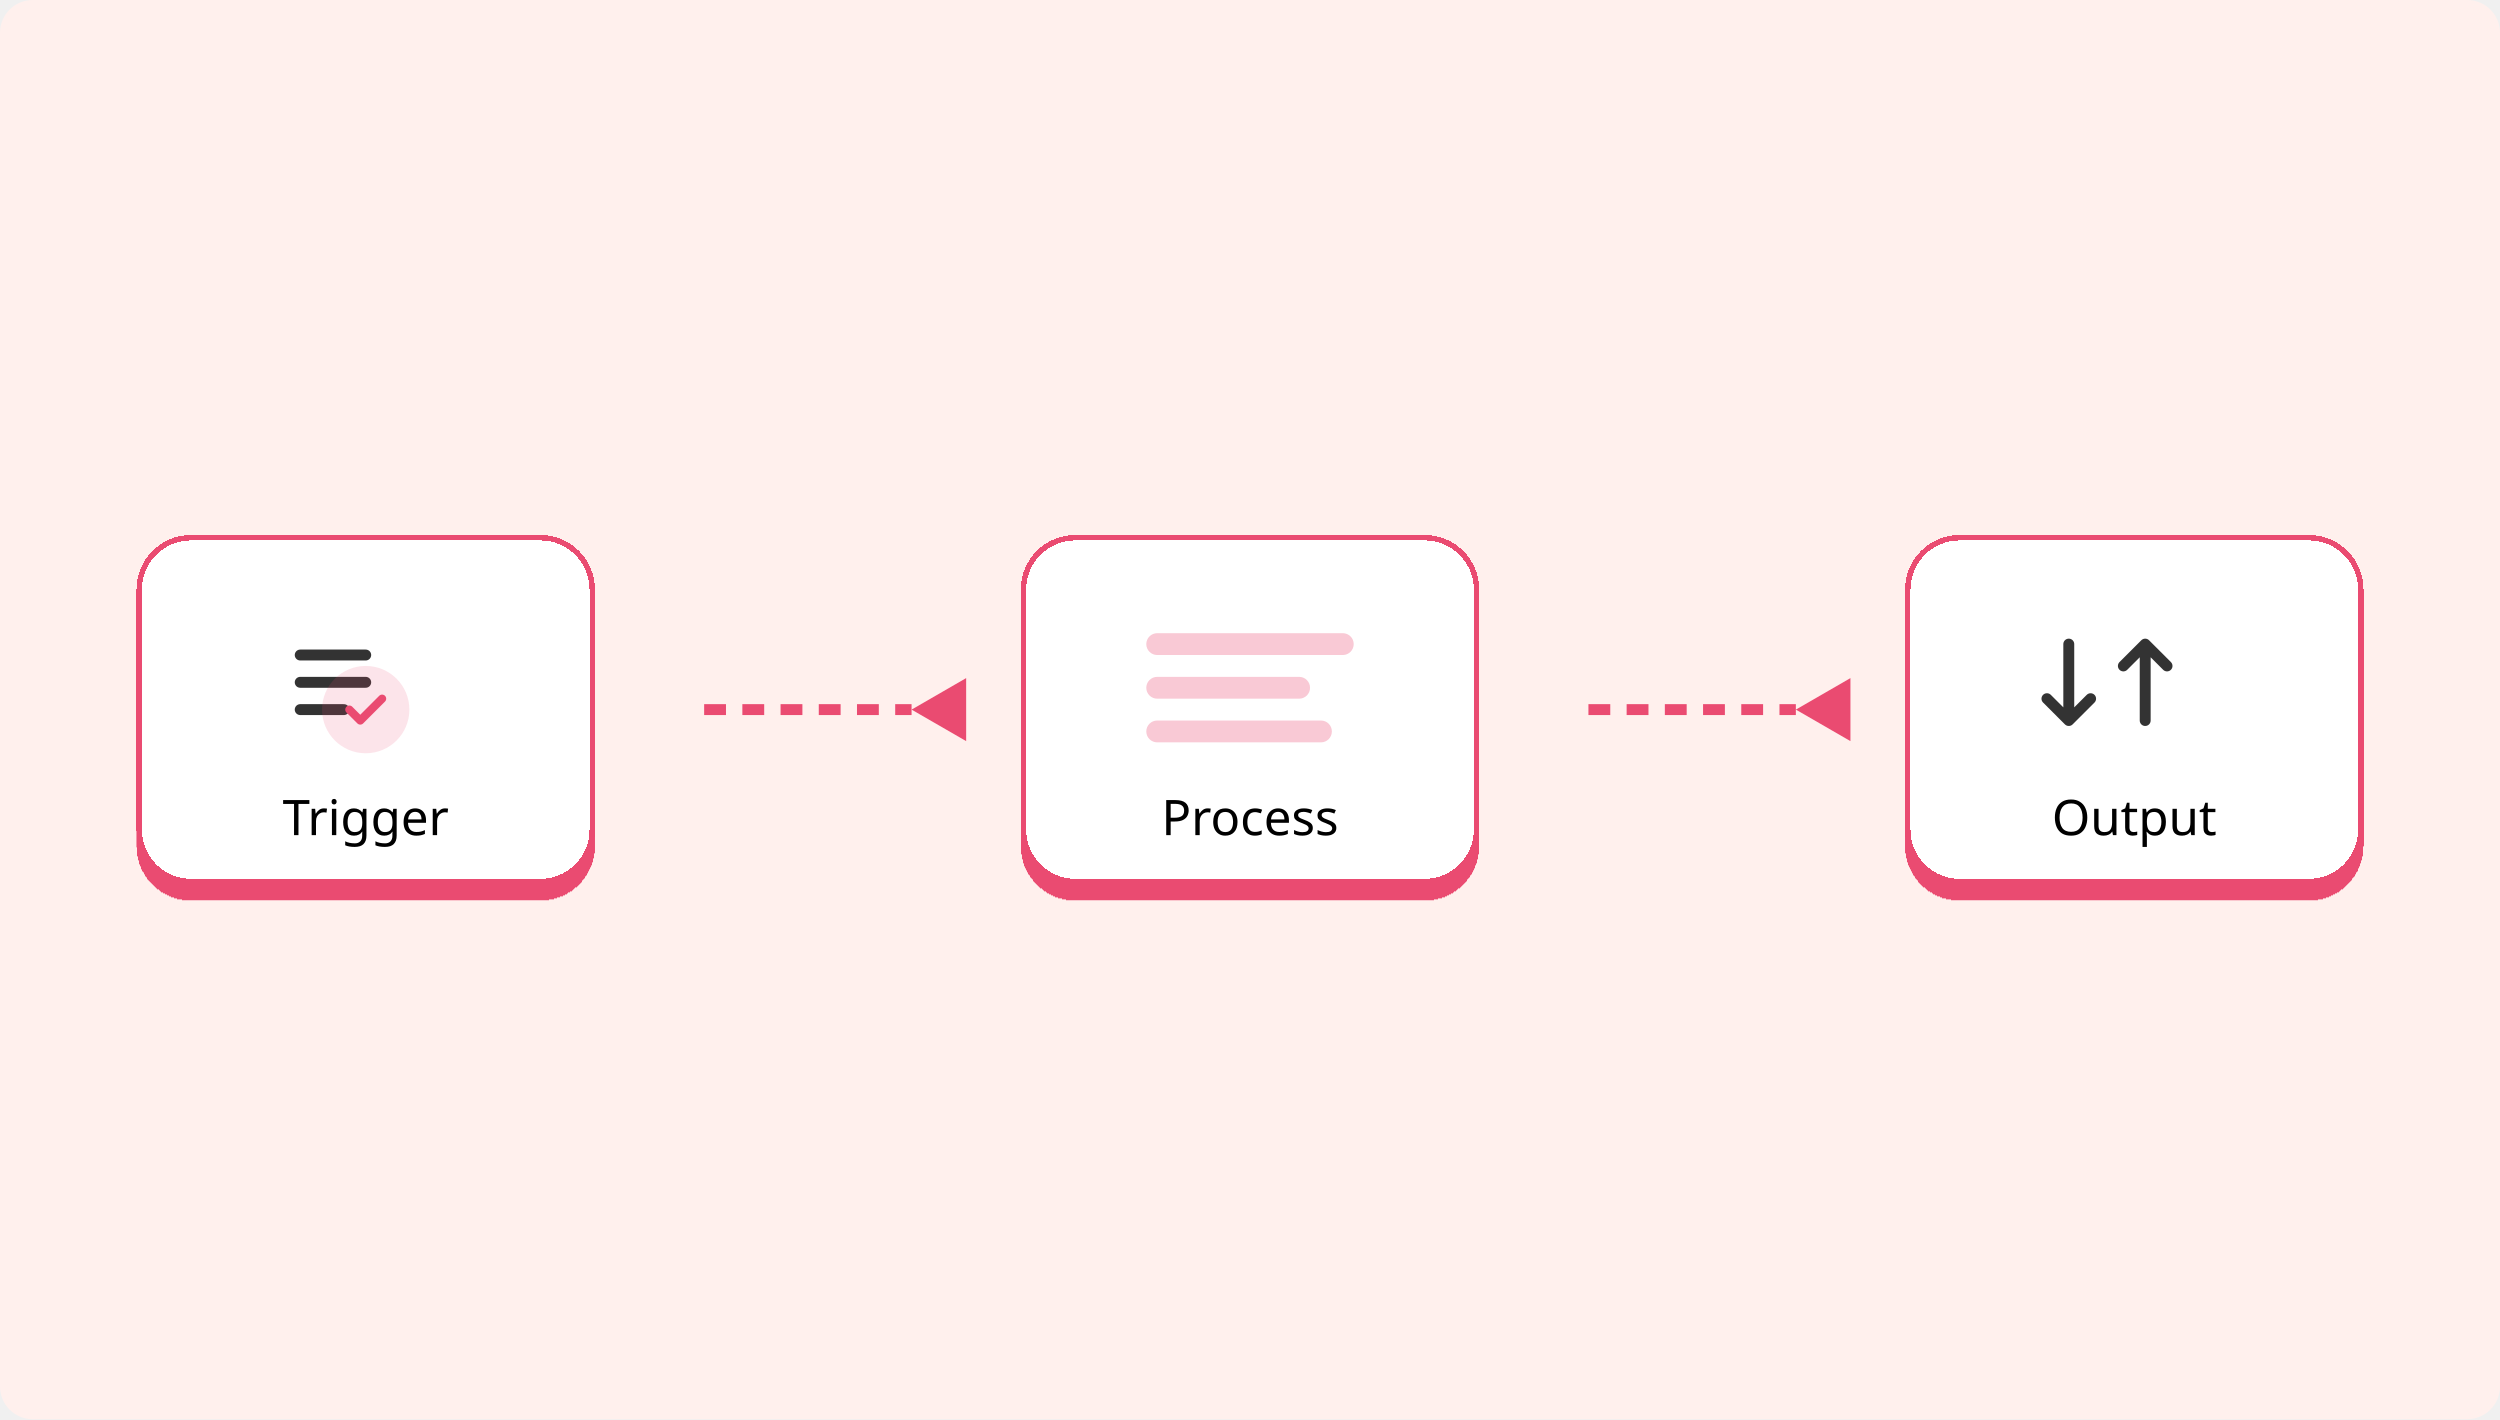
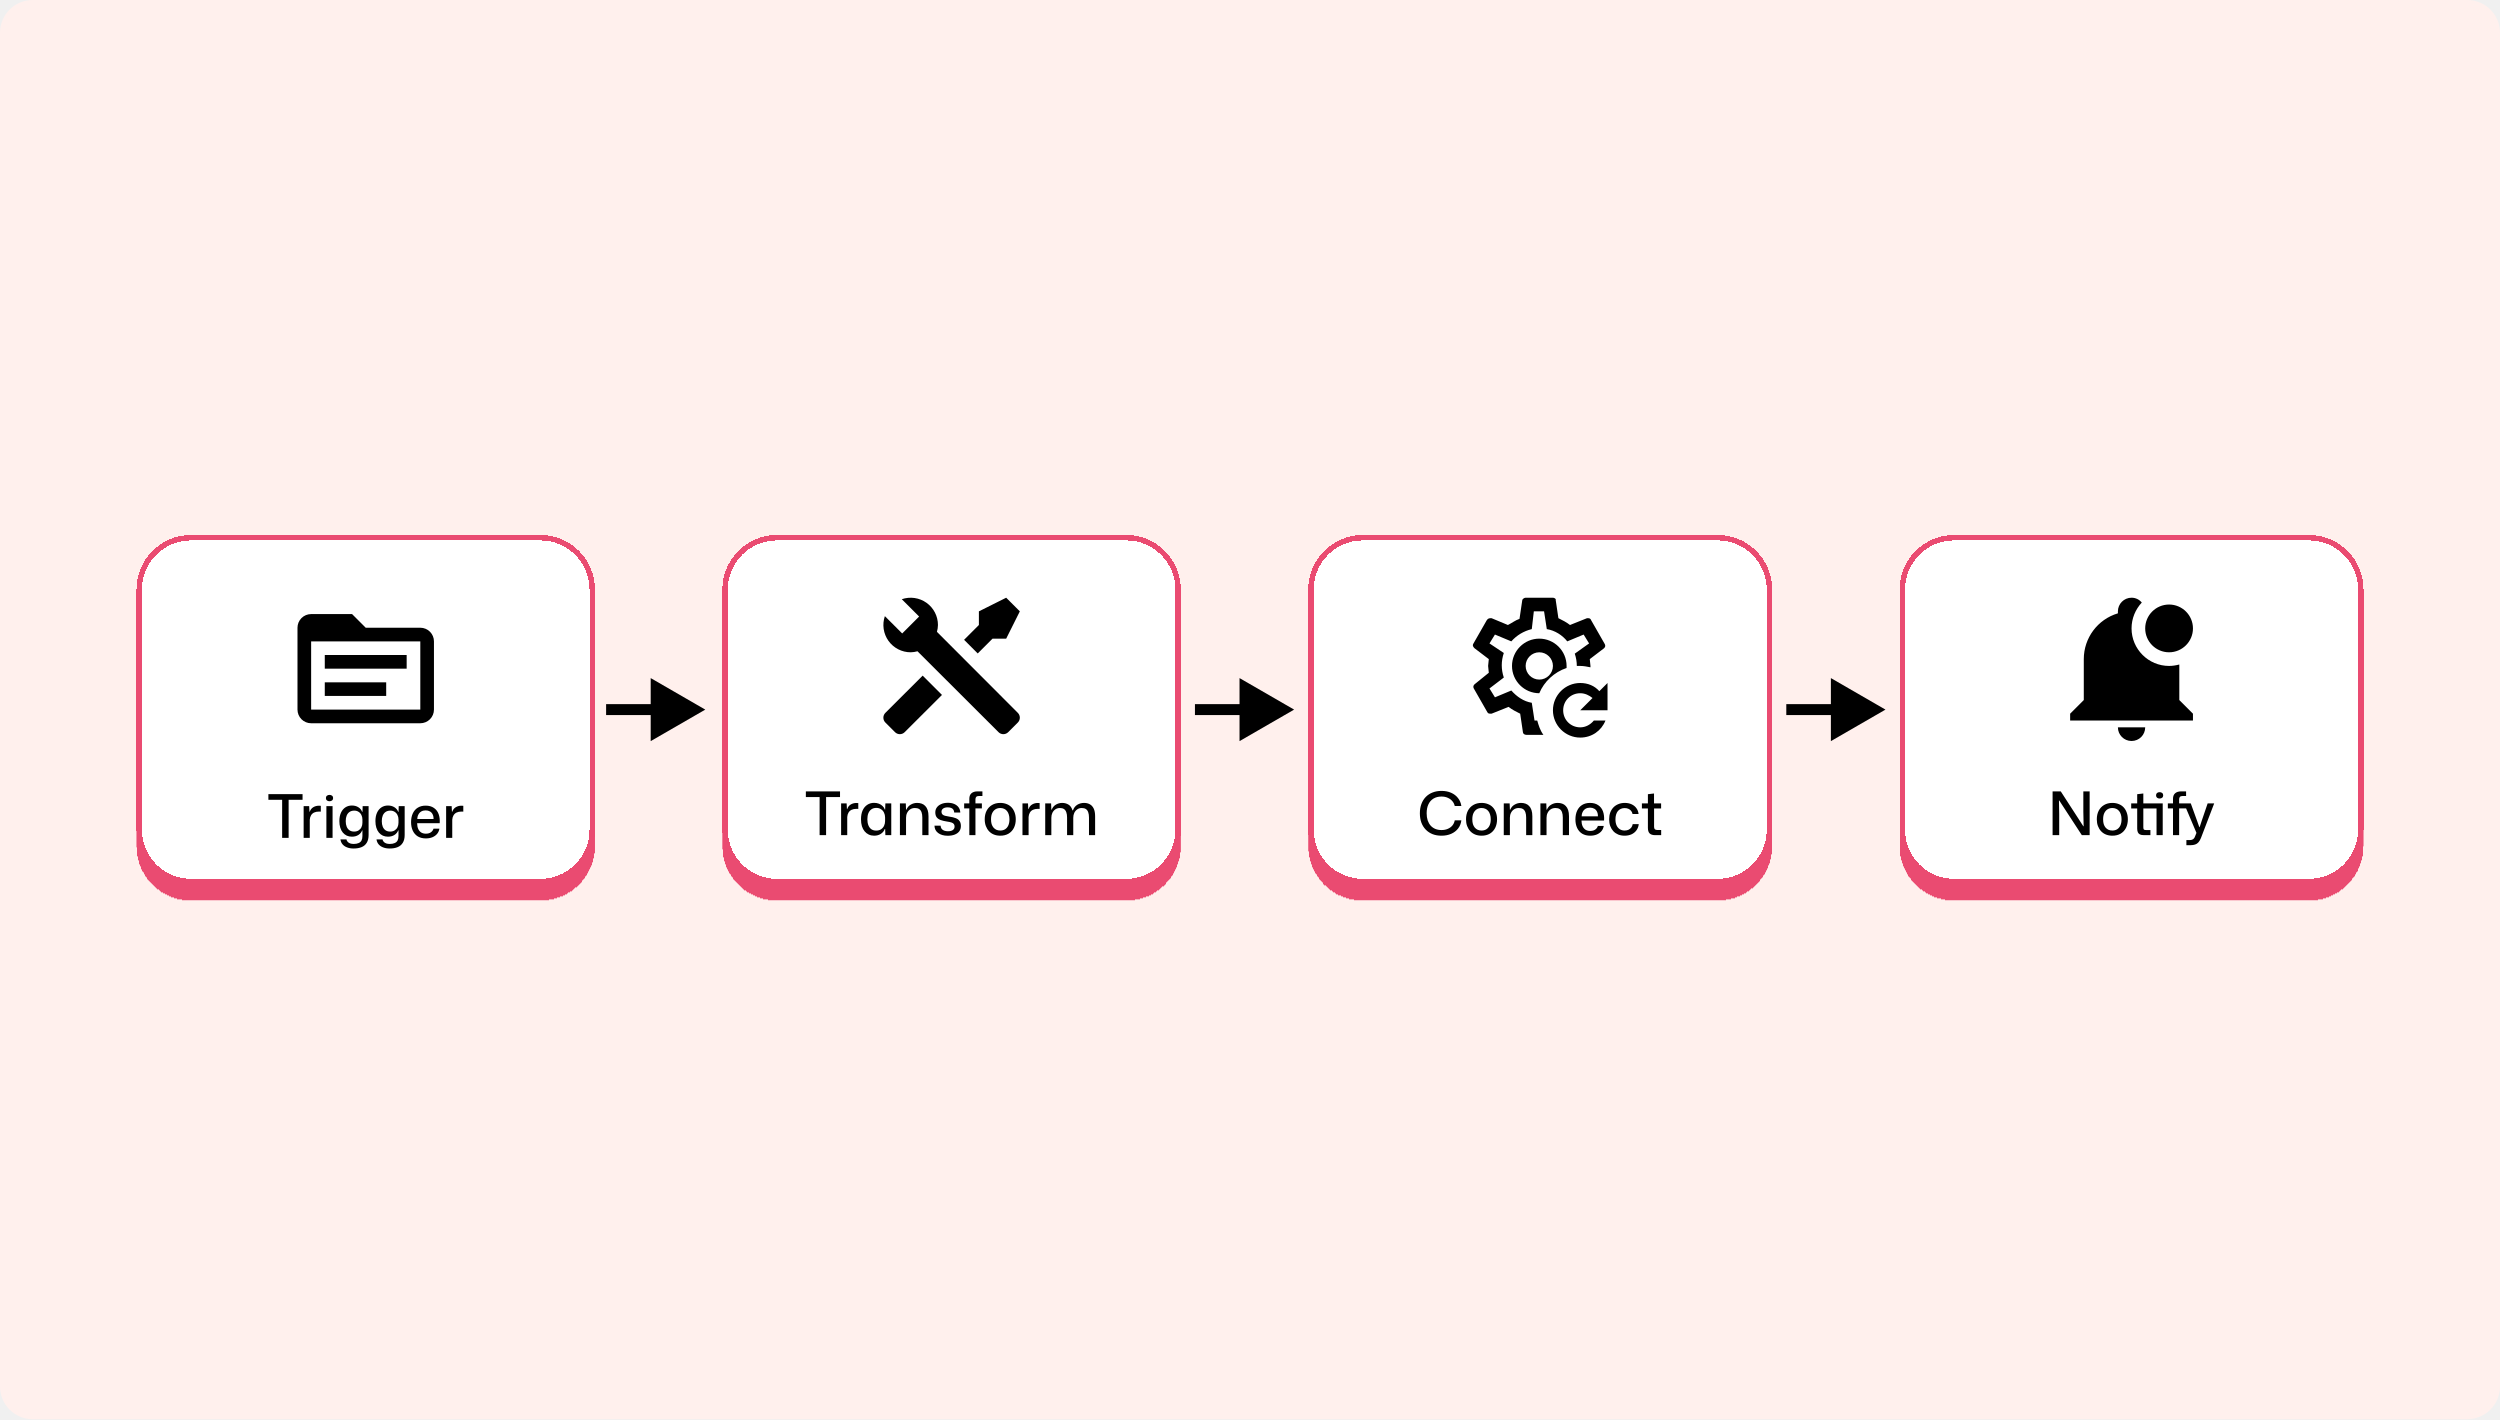
<svg xmlns="http://www.w3.org/2000/svg" width="458" height="260" viewBox="0 0 458 260" fill="none">
  <rect width="458" height="260" rx="6" fill="#FFF0ED" />
-   <g filter="url(#filter0_d_n8n)">
+   <g filter="url(#filter0_d_50_44)">
    <rect x="25" y="98" width="84" height="64" rx="10" fill="white" shape-rendering="crispEdges" />
    <rect x="25.5" y="98.5" width="83" height="63" rx="9.5" stroke="#EA4B71" shape-rendering="crispEdges" />
-     <path d="M55 120L67 120M55 125L67 125M55 130L63 130" stroke="#333" stroke-width="2" stroke-linecap="round" />
-     <circle cx="67" cy="130" r="8" fill="#EA4B71" fill-opacity="0.15" />
-     <path d="M64 130L66 132L70 128" stroke="#EA4B71" stroke-width="1.5" stroke-linecap="round" stroke-linejoin="round" />
-     <text x="67" y="153" font-family="sans-serif" font-size="9" fill="black" text-anchor="middle">Trigger</text>
+     <path d="M77 130H57V117.5H77M77 115H67L64.5 112.5H57C56.337 112.5 55.701 112.763 55.232 113.232C54.763 113.701 54.5 114.337 54.5 115V130C54.5 130.663 54.763 131.299 55.232 131.768C55.701 132.237 56.337 132.5 57 132.5H77C77.663 132.5 78.299 132.237 78.768 131.768C79.237 131.299 79.5 130.663 79.5 130V117.5C79.5 116.837 79.237 116.201 78.768 115.732C78.299 115.263 77.663 115 77 115ZM70.75 127.5H59.5V125H70.75V127.5ZM74.5 122.5H59.5V120H74.5V122.5Z" fill="black" />
+     <path d="M51.688 153.5L51.688 146.394L52.876 146.394L52.876 153.5L51.688 153.5ZM49.169 146.526L49.169 145.481L55.428 145.481L55.428 146.526L49.169 146.526ZM55.627 153.5L55.627 147.681L56.639 147.681L56.694 148.715L56.748 148.715C56.873 148.341 57.09 148.062 57.398 147.879C57.706 147.696 58.05 147.604 58.431 147.604C58.498 147.604 58.556 147.608 58.608 147.615C58.666 147.615 58.721 147.619 58.773 147.626L58.773 148.693C58.728 148.686 58.673 148.682 58.608 148.682C58.549 148.682 58.486 148.682 58.42 148.682C58.076 148.682 57.782 148.741 57.541 148.858C57.298 148.975 57.111 149.148 56.98 149.375C56.847 149.595 56.77 149.863 56.748 150.178L56.748 153.5L55.627 153.5ZM59.794 153.5L59.794 147.681L60.927 147.681L60.927 153.5L59.794 153.5ZM60.366 146.79C60.176 146.79 60.018 146.739 59.893 146.636C59.769 146.533 59.706 146.39 59.706 146.207C59.706 146.024 59.769 145.881 59.893 145.778C60.018 145.675 60.176 145.624 60.366 145.624C60.557 145.624 60.715 145.675 60.839 145.778C60.964 145.881 61.026 146.024 61.026 146.207C61.026 146.39 60.964 146.533 60.839 146.636C60.715 146.739 60.557 146.79 60.366 146.79ZM64.778 155.447C64.317 155.447 63.913 155.377 63.569 155.238C63.224 155.106 62.949 154.915 62.743 154.666C62.538 154.417 62.413 154.12 62.37 153.775L63.469 153.775C63.499 153.944 63.572 154.09 63.69 154.215C63.807 154.347 63.957 154.446 64.141 154.512C64.331 154.578 64.551 154.611 64.8 154.611C65.167 154.611 65.468 154.556 65.703 154.446C65.945 154.343 66.121 154.186 66.231 153.973C66.341 153.76 66.395 153.489 66.395 153.159L66.395 152.125L66.341 152.125C66.216 152.47 65.989 152.748 65.659 152.961C65.329 153.174 64.933 153.28 64.471 153.28C64.133 153.28 63.822 153.218 63.535 153.093C63.257 152.961 63.015 152.774 62.809 152.532C62.604 152.283 62.447 151.982 62.337 151.63C62.227 151.278 62.172 150.878 62.172 150.431C62.172 149.837 62.267 149.327 62.458 148.902C62.656 148.469 62.927 148.139 63.272 147.912C63.616 147.685 64.016 147.571 64.471 147.571C64.918 147.571 65.306 147.674 65.636 147.879C65.974 148.084 66.209 148.367 66.341 148.726L66.406 148.726L66.439 147.681L67.528 147.681L67.528 152.961C67.528 153.548 67.415 154.024 67.188 154.391C66.968 154.758 66.652 155.025 66.242 155.194C65.831 155.363 65.343 155.447 64.778 155.447ZM64.867 152.345C65.197 152.345 65.475 152.272 65.703 152.125C65.93 151.978 66.102 151.784 66.219 151.542C66.337 151.293 66.395 151.021 66.395 150.728L66.395 150.112C66.395 149.819 66.333 149.551 66.209 149.309C66.091 149.06 65.919 148.865 65.692 148.726C65.472 148.579 65.207 148.506 64.9 148.506C64.57 148.506 64.287 148.583 64.052 148.737C63.818 148.891 63.638 149.115 63.514 149.408C63.396 149.694 63.337 150.035 63.337 150.431C63.337 150.827 63.396 151.168 63.514 151.454C63.631 151.74 63.803 151.96 64.031 152.114C64.265 152.268 64.544 152.345 64.867 152.345ZM71.385 155.447C70.923 155.447 70.52 155.377 70.175 155.238C69.83 155.106 69.555 154.915 69.35 154.666C69.145 154.417 69.02 154.12 68.976 153.775L70.076 153.775C70.105 153.944 70.179 154.09 70.296 154.215C70.413 154.347 70.564 154.446 70.747 154.512C70.938 154.578 71.158 154.611 71.407 154.611C71.774 154.611 72.074 154.556 72.309 154.446C72.551 154.343 72.727 154.186 72.837 153.973C72.947 153.76 73.002 153.489 73.002 153.159L73.002 152.125L72.947 152.125C72.822 152.47 72.595 152.748 72.265 152.961C71.935 153.174 71.539 153.28 71.077 153.28C70.74 153.28 70.428 153.218 70.142 153.093C69.863 152.961 69.621 152.774 69.416 152.532C69.211 152.283 69.053 151.982 68.943 151.63C68.833 151.278 68.778 150.878 68.778 150.431C68.778 149.837 68.873 149.327 69.064 148.902C69.262 148.469 69.533 148.139 69.878 147.912C70.223 147.685 70.622 147.571 71.077 147.571C71.524 147.571 71.913 147.674 72.243 147.879C72.58 148.084 72.815 148.367 72.947 148.726L73.013 148.726L73.046 147.681L74.135 147.681L74.135 152.961C74.135 153.548 74.021 154.024 73.794 154.391C73.574 154.758 73.259 155.025 72.848 155.194C72.437 155.363 71.95 155.447 71.385 155.447ZM71.473 152.345C71.803 152.345 72.082 152.272 72.309 152.125C72.536 151.978 72.709 151.784 72.826 151.542C72.943 151.293 73.002 151.021 73.002 150.728L73.002 150.112C73.002 149.819 72.94 149.551 72.815 149.309C72.698 149.06 72.525 148.865 72.298 148.726C72.078 148.579 71.814 148.506 71.506 148.506C71.176 148.506 70.894 148.583 70.659 148.737C70.424 148.891 70.245 149.115 70.12 149.408C70.003 149.694 69.944 150.035 69.944 150.431C69.944 150.827 70.003 151.168 70.12 151.454C70.237 151.74 70.41 151.96 70.637 152.114C70.872 152.268 71.15 152.345 71.473 152.345ZM78.014 153.599C77.449 153.599 76.961 153.478 76.551 153.236C76.147 152.987 75.839 152.638 75.627 152.191C75.414 151.744 75.308 151.219 75.308 150.618C75.308 150.002 75.414 149.467 75.627 149.012C75.839 148.557 76.144 148.209 76.54 147.967C76.943 147.718 77.423 147.593 77.981 147.593C78.589 147.593 79.092 147.732 79.488 148.011C79.891 148.282 80.181 148.66 80.357 149.144C80.533 149.628 80.599 150.185 80.555 150.816L76.419 150.816C76.426 151.241 76.496 151.597 76.628 151.883C76.76 152.162 76.943 152.374 77.178 152.521C77.42 152.66 77.698 152.73 78.014 152.73C78.395 152.73 78.703 152.646 78.938 152.477C79.18 152.308 79.341 152.085 79.422 151.806L80.5 151.806C80.441 152.18 80.298 152.503 80.071 152.774C79.843 153.038 79.554 153.243 79.202 153.39C78.85 153.529 78.454 153.599 78.014 153.599ZM76.43 150.189L76.32 150.046L79.554 150.046L79.444 150.2C79.451 149.797 79.392 149.467 79.268 149.21C79.15 148.953 78.978 148.766 78.751 148.649C78.531 148.524 78.274 148.462 77.981 148.462C77.673 148.462 77.405 148.528 77.178 148.66C76.95 148.792 76.771 148.986 76.639 149.243C76.507 149.5 76.437 149.815 76.43 150.189ZM81.73 153.5L81.73 147.681L82.742 147.681L82.797 148.715L82.852 148.715C82.977 148.341 83.193 148.062 83.501 147.879C83.809 147.696 84.154 147.604 84.535 147.604C84.601 147.604 84.66 147.608 84.711 147.615C84.77 147.615 84.825 147.619 84.876 147.626L84.876 148.693C84.832 148.686 84.777 148.682 84.711 148.682C84.652 148.682 84.59 148.682 84.524 148.682C84.179 148.682 83.886 148.741 83.644 148.858C83.402 148.975 83.215 149.148 83.083 149.375C82.951 149.595 82.874 149.863 82.852 150.178L82.852 153.5L81.73 153.5Z" fill="black" />
  </g>
-   <g filter="url(#filter1_d_n8n)">
-     <rect x="187" y="98" width="84" height="64" rx="10" fill="white" shape-rendering="crispEdges" />
-     <rect x="187.5" y="98.5" width="83" height="63" rx="9.5" stroke="#EA4B71" shape-rendering="crispEdges" />
-     <rect x="210" y="116" width="38" height="4" rx="2" fill="#EA4B71" fill-opacity="0.3" />
-     <rect x="210" y="124" width="30" height="4" rx="2" fill="#EA4B71" fill-opacity="0.3" />
-     <rect x="210" y="132" width="34" height="4" rx="2" fill="#EA4B71" fill-opacity="0.3" />
-     <text x="229" y="153" font-family="sans-serif" font-size="9" fill="black" text-anchor="middle">Process</text>
+   <g filter="url(#filter1_d_50_44)">
+     <rect x="132.332" y="98" width="84" height="64" rx="10" fill="white" shape-rendering="crispEdges" />
+     <rect x="132.832" y="98.5" width="83" height="63" rx="9.5" stroke="#EA4B71" shape-rendering="crispEdges" />
+     <path d="M186.471 132.363L184.696 134.137C184.461 134.37 184.145 134.501 183.814 134.501C183.484 134.501 183.167 134.37 182.933 134.137L168.083 119.313C167.677 119.43 167.256 119.493 166.833 119.5C166.037 119.499 165.253 119.309 164.546 118.944C163.838 118.58 163.228 118.051 162.766 117.403C162.304 116.755 162.003 116.006 161.889 115.219C161.774 114.431 161.849 113.628 162.108 112.875L165.283 116.05L165.946 115.388L167.721 113.612L168.383 112.95L165.208 109.775C165.961 109.516 166.764 109.441 167.552 109.556C168.339 109.67 169.088 109.971 169.736 110.433C170.384 110.895 170.913 111.505 171.277 112.212C171.642 112.92 171.832 113.704 171.833 114.5C171.826 114.923 171.763 115.344 171.646 115.75L186.471 130.6C186.703 130.834 186.834 131.151 186.834 131.481C186.834 131.811 186.703 132.128 186.471 132.363ZM162.196 130.6C161.963 130.834 161.832 131.151 161.832 131.481C161.832 131.811 161.963 132.128 162.196 132.363L163.971 134.137C164.205 134.37 164.522 134.501 164.852 134.501C165.182 134.501 165.499 134.37 165.733 134.137L172.571 127.312L169.033 123.775M184.333 109.5L179.333 112L179.333 114.5L176.621 117.213L179.121 119.713L181.833 117L184.333 117L186.833 112L184.333 109.5Z" fill="black" />
+     <path d="M150.152 153L150.152 145.894L151.34 145.894L151.34 153L150.152 153ZM147.633 146.026L147.633 144.981L153.892 144.981L153.892 146.026L147.633 146.026ZM154.091 153L154.091 147.181L155.103 147.181L155.158 148.215L155.213 148.215C155.337 147.841 155.554 147.562 155.862 147.379C156.17 147.196 156.514 147.104 156.896 147.104C156.962 147.104 157.02 147.108 157.072 147.115C157.13 147.115 157.185 147.119 157.237 147.126L157.237 148.193C157.193 148.186 157.138 148.182 157.072 148.182C157.013 148.182 156.951 148.182 156.885 148.182C156.54 148.182 156.247 148.241 156.005 148.358C155.763 148.475 155.576 148.648 155.444 148.875C155.312 149.095 155.235 149.363 155.213 149.678L155.213 153L154.091 153ZM160.134 153.099C159.782 153.099 159.455 153.029 159.155 152.89C158.861 152.751 158.608 152.553 158.396 152.296C158.183 152.039 158.018 151.728 157.901 151.361C157.791 150.987 157.736 150.562 157.736 150.085C157.736 149.454 157.835 148.915 158.033 148.468C158.238 148.021 158.52 147.68 158.88 147.445C159.239 147.203 159.657 147.082 160.134 147.082C160.456 147.082 160.75 147.133 161.014 147.236C161.278 147.339 161.501 147.482 161.685 147.665C161.875 147.841 162.011 148.054 162.092 148.303L162.158 148.303L162.202 147.181L163.28 147.181L163.28 153L162.202 153L162.158 151.867L162.092 151.867C161.96 152.234 161.721 152.531 161.377 152.758C161.032 152.985 160.618 153.099 160.134 153.099ZM160.519 152.164C160.871 152.164 161.168 152.083 161.41 151.922C161.652 151.761 161.835 151.548 161.96 151.284C162.084 151.02 162.147 150.73 162.147 150.415L162.147 149.755C162.147 149.432 162.081 149.139 161.949 148.875C161.824 148.611 161.641 148.402 161.399 148.248C161.164 148.087 160.878 148.006 160.541 148.006C160.196 148.006 159.899 148.09 159.65 148.259C159.408 148.428 159.221 148.666 159.089 148.974C158.964 149.282 158.902 149.652 158.902 150.085C158.902 150.51 158.964 150.881 159.089 151.196C159.213 151.511 159.397 151.753 159.639 151.922C159.881 152.083 160.174 152.164 160.519 152.164ZM164.865 153L164.865 147.181L165.943 147.181L165.987 148.336L166.053 148.336C166.222 147.925 166.486 147.617 166.845 147.412C167.205 147.199 167.597 147.093 168.022 147.093C168.323 147.093 168.598 147.137 168.847 147.225C169.104 147.313 169.324 147.456 169.507 147.654C169.698 147.845 169.845 148.098 169.947 148.413C170.05 148.721 170.101 149.099 170.101 149.546L170.101 153L168.968 153L168.968 149.777C168.968 149.381 168.921 149.055 168.825 148.798C168.73 148.534 168.583 148.34 168.385 148.215C168.187 148.09 167.931 148.028 167.615 148.028C167.285 148.028 166.996 148.109 166.746 148.27C166.504 148.431 166.317 148.648 166.185 148.919C166.053 149.183 165.987 149.484 165.987 149.821L165.987 153L164.865 153ZM173.625 153.11C173.258 153.11 172.925 153.066 172.624 152.978C172.331 152.89 172.078 152.765 171.865 152.604C171.652 152.443 171.487 152.248 171.37 152.021C171.26 151.786 171.201 151.533 171.194 151.262L172.316 151.262C172.331 151.489 172.393 151.68 172.503 151.834C172.62 151.988 172.778 152.102 172.976 152.175C173.181 152.248 173.409 152.285 173.658 152.285C174.054 152.285 174.355 152.212 174.56 152.065C174.773 151.911 174.879 151.698 174.879 151.427C174.879 151.222 174.831 151.064 174.736 150.954C174.648 150.837 174.505 150.745 174.307 150.679C174.109 150.613 173.849 150.558 173.526 150.514C173.042 150.441 172.639 150.345 172.316 150.228C171.993 150.103 171.751 149.931 171.59 149.711C171.429 149.484 171.348 149.19 171.348 148.831C171.348 148.479 171.443 148.175 171.634 147.918C171.825 147.654 172.092 147.449 172.437 147.302C172.782 147.148 173.185 147.071 173.647 147.071C174.102 147.071 174.494 147.144 174.824 147.291C175.161 147.438 175.425 147.643 175.616 147.907C175.807 148.171 175.909 148.486 175.924 148.853L174.813 148.853C174.798 148.626 174.74 148.442 174.637 148.303C174.542 148.164 174.406 148.065 174.23 148.006C174.061 147.94 173.86 147.907 173.625 147.907C173.266 147.907 172.983 147.98 172.778 148.127C172.58 148.274 172.481 148.472 172.481 148.721C172.481 148.912 172.532 149.066 172.635 149.183C172.738 149.293 172.895 149.381 173.108 149.447C173.328 149.506 173.607 149.561 173.944 149.612C174.391 149.671 174.773 149.762 175.088 149.887C175.403 150.012 175.638 150.188 175.792 150.415C175.953 150.642 176.034 150.947 176.034 151.328C176.034 151.709 175.935 152.032 175.737 152.296C175.539 152.56 175.257 152.762 174.89 152.901C174.531 153.04 174.109 153.11 173.625 153.11ZM177.58 153L177.58 148.094L176.634 148.094L176.634 147.181L177.58 147.181L177.58 146.334C177.58 145.887 177.712 145.549 177.976 145.322C178.24 145.095 178.607 144.981 179.076 144.981L179.978 144.981L179.978 145.828L179.34 145.828C179.106 145.828 178.941 145.883 178.845 145.993C178.75 146.096 178.702 146.246 178.702 146.444L178.702 147.181L179.879 147.181L179.879 148.094L178.702 148.094L178.702 153L177.58 153ZM183.25 153.099C182.825 153.099 182.436 153.029 182.084 152.89C181.739 152.751 181.442 152.549 181.193 152.285C180.944 152.021 180.749 151.706 180.61 151.339C180.471 150.972 180.401 150.562 180.401 150.107C180.401 149.506 180.515 148.981 180.742 148.534C180.977 148.079 181.307 147.727 181.732 147.478C182.165 147.221 182.671 147.093 183.25 147.093C183.675 147.093 184.06 147.163 184.405 147.302C184.757 147.434 185.058 147.632 185.307 147.896C185.556 148.16 185.747 148.479 185.879 148.853C186.018 149.22 186.088 149.634 186.088 150.096C186.088 150.69 185.974 151.214 185.747 151.669C185.52 152.116 185.193 152.468 184.768 152.725C184.343 152.974 183.837 153.099 183.25 153.099ZM183.25 152.153C183.587 152.153 183.881 152.076 184.13 151.922C184.387 151.761 184.585 151.526 184.724 151.218C184.863 150.91 184.933 150.536 184.933 150.096C184.933 149.766 184.893 149.476 184.812 149.227C184.739 148.97 184.629 148.754 184.482 148.578C184.335 148.395 184.159 148.259 183.954 148.171C183.749 148.076 183.514 148.028 183.25 148.028C182.913 148.028 182.616 148.109 182.359 148.27C182.11 148.431 181.912 148.666 181.765 148.974C181.626 149.275 181.556 149.652 181.556 150.107C181.556 150.43 181.593 150.719 181.666 150.976C181.747 151.225 181.86 151.438 182.007 151.614C182.161 151.79 182.341 151.926 182.546 152.021C182.759 152.109 182.993 152.153 183.25 152.153ZM187.316 153L187.316 147.181L188.328 147.181L188.383 148.215L188.438 148.215C188.563 147.841 188.779 147.562 189.087 147.379C189.395 147.196 189.74 147.104 190.121 147.104C190.187 147.104 190.246 147.108 190.297 147.115C190.356 147.115 190.411 147.119 190.462 147.126L190.462 148.193C190.418 148.186 190.363 148.182 190.297 148.182C190.239 148.182 190.176 148.182 190.11 148.182C189.766 148.182 189.472 148.241 189.23 148.358C188.988 148.475 188.801 148.648 188.669 148.875C188.537 149.095 188.46 149.363 188.438 149.678L188.438 153L187.316 153ZM191.484 153L191.484 147.181L192.562 147.181L192.606 148.336L192.672 148.336C192.834 147.925 193.087 147.617 193.431 147.412C193.783 147.199 194.172 147.093 194.597 147.093C195.023 147.093 195.404 147.196 195.741 147.401C196.086 147.606 196.332 147.958 196.478 148.457L196.566 148.457C196.728 148.002 196.992 147.661 197.358 147.434C197.732 147.207 198.15 147.093 198.612 147.093C198.994 147.093 199.335 147.174 199.635 147.335C199.943 147.496 200.185 147.757 200.361 148.116C200.537 148.475 200.625 148.952 200.625 149.546L200.625 153L199.503 153L199.503 149.777C199.503 149.381 199.456 149.055 199.36 148.798C199.265 148.534 199.122 148.34 198.931 148.215C198.741 148.09 198.491 148.028 198.183 148.028C197.868 148.028 197.593 148.109 197.358 148.27C197.124 148.431 196.94 148.648 196.808 148.919C196.684 149.183 196.621 149.484 196.621 149.821L196.621 153L195.488 153L195.488 149.777C195.488 149.381 195.441 149.055 195.345 148.798C195.25 148.534 195.107 148.34 194.916 148.215C194.726 148.09 194.48 148.028 194.179 148.028C193.857 148.028 193.578 148.109 193.343 148.27C193.109 148.431 192.925 148.648 192.793 148.919C192.669 149.183 192.606 149.484 192.606 149.821L192.606 153L191.484 153Z" fill="black" />
  </g>
-   <g filter="url(#filter2_d_n8n)">
-     <rect x="349" y="98" width="84" height="64" rx="10" fill="white" shape-rendering="crispEdges" />
-     <rect x="349.5" y="98.5" width="83" height="63" rx="9.5" stroke="#EA4B71" shape-rendering="crispEdges" />
-     <path d="M379 118V132M379 132L375 128M379 132L383 128" stroke="#333" stroke-width="2" stroke-linecap="round" stroke-linejoin="round" />
-     <path d="M393 132V118M393 118L389 122M393 118L397 122" stroke="#333" stroke-width="2" stroke-linecap="round" stroke-linejoin="round" />
-     <text x="391" y="153" font-family="sans-serif" font-size="9" fill="black" text-anchor="middle">Output</text>
+   <g filter="url(#filter2_d_50_44)">
+     <rect x="239.668" y="98" width="85" height="64" rx="10" fill="white" shape-rendering="crispEdges" />
+     <rect x="240.168" y="98.5" width="84" height="63" rx="9.5" stroke="#EA4B71" shape-rendering="crispEdges" />
+     <g clip-path="url(#clip0_50_44)">
+       <path d="M289.498 125.125C290.873 125.125 292.123 125.625 292.998 126.625L294.498 125.125V130.125H289.498L291.748 127.875C291.123 127.375 290.373 127 289.498 127C287.748 127 286.373 128.375 286.373 130.125C286.373 131.875 287.748 133.25 289.498 133.25C290.498 133.25 291.373 132.75 291.998 132H294.123C293.373 133.875 291.623 135.125 289.498 135.125C286.748 135.125 284.498 132.875 284.498 130.125C284.498 127.375 286.748 125.125 289.498 125.125ZM281.623 132H281.123L280.623 128.75C279.123 128.5 277.873 127.625 276.873 126.5L273.873 127.75L272.873 126.125L275.498 124.125C274.998 122.625 274.998 121.125 275.498 119.625L272.873 117.875L273.873 116.25L276.873 117.5C277.873 116.375 279.123 115.625 280.623 115.25L280.998 112H282.873L283.373 115.25C284.873 115.5 286.248 116.375 287.123 117.5L290.123 116.25L291.123 117.875L288.498 119.75C288.748 120.5 288.873 121.25 288.873 122H289.498C290.123 122 290.748 122.125 291.373 122.25V122L291.248 120.75L293.873 118.75C294.123 118.5 294.123 118.25 293.998 118L291.498 113.625C291.373 113.25 291.123 113.25 290.748 113.25L287.623 114.5C286.998 114 286.248 113.625 285.498 113.25L284.998 109.875C285.123 109.75 284.748 109.5 284.498 109.5H279.498C279.248 109.5 278.873 109.75 278.873 110L278.373 113.375C277.623 113.625 276.998 114.125 276.248 114.5L273.248 113.25C272.873 113.25 272.623 113.25 272.373 113.625L269.873 118C269.748 118.25 269.873 118.5 270.123 118.75L272.748 120.75L272.623 122L272.748 123.25L270.123 125.375C269.873 125.625 269.873 125.875 269.998 126.125L272.498 130.5C272.623 130.75 272.873 130.75 273.248 130.75L276.373 129.5C276.998 130 277.748 130.375 278.498 130.75L278.998 134.125C278.998 134.375 279.248 134.625 279.623 134.625H282.748C282.123 133.75 281.873 132.875 281.623 132ZM286.998 122.375V122C286.998 119.25 284.748 117 281.998 117C279.248 117 276.998 119.25 276.998 122C276.998 124.75 279.248 127 281.998 127C282.873 124.875 284.748 123.125 286.998 122.375ZM279.498 122C279.498 120.625 280.623 119.5 281.998 119.5C283.373 119.5 284.498 120.625 284.498 122C284.498 123.375 283.373 124.5 281.998 124.5C280.623 124.5 279.498 123.375 279.498 122Z" fill="black" />
+     </g>
+     <path d="M264.08 153.099C263.486 153.099 262.947 153.007 262.463 152.824C261.979 152.633 261.561 152.358 261.209 151.999C260.857 151.64 260.586 151.207 260.395 150.701C260.212 150.195 260.12 149.627 260.12 148.996C260.12 148.358 260.215 147.786 260.406 147.28C260.597 146.774 260.864 146.345 261.209 145.993C261.561 145.634 261.979 145.362 262.463 145.179C262.947 144.988 263.486 144.893 264.08 144.893C264.74 144.893 265.327 145.007 265.84 145.234C266.361 145.461 266.782 145.784 267.105 146.202C267.435 146.613 267.64 147.1 267.721 147.665L266.511 147.665C266.438 147.328 266.291 147.031 266.071 146.774C265.851 146.51 265.572 146.305 265.235 146.158C264.905 146.004 264.52 145.927 264.08 145.927C263.523 145.927 263.039 146.048 262.628 146.29C262.225 146.532 261.913 146.88 261.693 147.335C261.473 147.79 261.363 148.343 261.363 148.996C261.363 149.48 261.425 149.913 261.55 150.294C261.682 150.675 261.865 150.998 262.1 151.262C262.335 151.519 262.617 151.717 262.947 151.856C263.284 151.995 263.662 152.065 264.08 152.065C264.513 152.065 264.898 151.992 265.235 151.845C265.58 151.698 265.862 151.493 266.082 151.229C266.302 150.958 266.445 150.642 266.511 150.283L267.721 150.283C267.655 150.855 267.457 151.354 267.127 151.779C266.804 152.197 266.379 152.523 265.851 152.758C265.33 152.985 264.74 153.099 264.08 153.099ZM271.422 153.099C270.997 153.099 270.608 153.029 270.256 152.89C269.912 152.751 269.615 152.549 269.365 152.285C269.116 152.021 268.922 151.706 268.782 151.339C268.643 150.972 268.573 150.562 268.573 150.107C268.573 149.506 268.687 148.981 268.914 148.534C269.149 148.079 269.479 147.727 269.904 147.478C270.337 147.221 270.843 147.093 271.422 147.093C271.848 147.093 272.233 147.163 272.577 147.302C272.929 147.434 273.23 147.632 273.479 147.896C273.729 148.16 273.919 148.479 274.051 148.853C274.191 149.22 274.26 149.634 274.26 150.096C274.26 150.69 274.147 151.214 273.919 151.669C273.692 152.116 273.366 152.468 272.94 152.725C272.515 152.974 272.009 153.099 271.422 153.099ZM271.422 152.153C271.76 152.153 272.053 152.076 272.302 151.922C272.559 151.761 272.757 151.526 272.896 151.218C273.036 150.91 273.105 150.536 273.105 150.096C273.105 149.766 273.065 149.476 272.984 149.227C272.911 148.97 272.801 148.754 272.654 148.578C272.508 148.395 272.332 148.259 272.126 148.171C271.921 148.076 271.686 148.028 271.422 148.028C271.085 148.028 270.788 148.109 270.531 148.27C270.282 148.431 270.084 148.666 269.937 148.974C269.798 149.275 269.728 149.652 269.728 150.107C269.728 150.43 269.765 150.719 269.838 150.976C269.919 151.225 270.033 151.438 270.179 151.614C270.333 151.79 270.513 151.926 270.718 152.021C270.931 152.109 271.166 152.153 271.422 152.153ZM275.489 153L275.489 147.181L276.567 147.181L276.611 148.336L276.677 148.336C276.845 147.925 277.109 147.617 277.469 147.412C277.828 147.199 278.22 147.093 278.646 147.093C278.946 147.093 279.221 147.137 279.471 147.225C279.727 147.313 279.947 147.456 280.131 147.654C280.321 147.845 280.468 148.098 280.571 148.413C280.673 148.721 280.725 149.099 280.725 149.546L280.725 153L279.592 153L279.592 149.777C279.592 149.381 279.544 149.055 279.449 148.798C279.353 148.534 279.207 148.34 279.009 148.215C278.811 148.09 278.554 148.028 278.239 148.028C277.909 148.028 277.619 148.109 277.37 148.27C277.128 148.431 276.941 148.648 276.809 148.919C276.677 149.183 276.611 149.484 276.611 149.821L276.611 153L275.489 153ZM282.203 153L282.203 147.181L283.281 147.181L283.325 148.336L283.391 148.336C283.559 147.925 283.823 147.617 284.183 147.412C284.542 147.199 284.934 147.093 285.36 147.093C285.66 147.093 285.935 147.137 286.185 147.225C286.441 147.313 286.661 147.456 286.845 147.654C287.035 147.845 287.182 148.098 287.285 148.413C287.387 148.721 287.439 149.099 287.439 149.546L287.439 153L286.306 153L286.306 149.777C286.306 149.381 286.258 149.055 286.163 148.798C286.067 148.534 285.921 148.34 285.723 148.215C285.525 148.09 285.268 148.028 284.953 148.028C284.623 148.028 284.333 148.109 284.084 148.27C283.842 148.431 283.655 148.648 283.523 148.919C283.391 149.183 283.325 149.484 283.325 149.821L283.325 153L282.203 153ZM291.323 153.099C290.759 153.099 290.271 152.978 289.86 152.736C289.457 152.487 289.149 152.138 288.936 151.691C288.724 151.244 288.617 150.719 288.617 150.118C288.617 149.502 288.724 148.967 288.936 148.512C289.149 148.057 289.453 147.709 289.849 147.467C290.253 147.218 290.733 147.093 291.29 147.093C291.899 147.093 292.401 147.232 292.797 147.511C293.201 147.782 293.49 148.16 293.666 148.644C293.842 149.128 293.908 149.685 293.864 150.316L289.728 150.316C289.736 150.741 289.805 151.097 289.937 151.383C290.069 151.662 290.253 151.874 290.487 152.021C290.729 152.16 291.008 152.23 291.323 152.23C291.705 152.23 292.013 152.146 292.247 151.977C292.489 151.808 292.651 151.585 292.731 151.306L293.809 151.306C293.751 151.68 293.608 152.003 293.38 152.274C293.153 152.538 292.863 152.743 292.511 152.89C292.159 153.029 291.763 153.099 291.323 153.099ZM289.739 149.689L289.629 149.546L292.863 149.546L292.753 149.7C292.761 149.297 292.702 148.967 292.577 148.71C292.46 148.453 292.288 148.266 292.06 148.149C291.84 148.024 291.584 147.962 291.29 147.962C290.982 147.962 290.715 148.028 290.487 148.16C290.26 148.292 290.08 148.486 289.948 148.743C289.816 149 289.747 149.315 289.739 149.689ZM297.622 153.099C297.197 153.099 296.808 153.029 296.456 152.89C296.111 152.743 295.814 152.538 295.565 152.274C295.323 152.01 295.132 151.695 294.993 151.328C294.861 150.961 294.795 150.551 294.795 150.096C294.795 149.641 294.861 149.231 294.993 148.864C295.132 148.497 295.327 148.182 295.576 147.918C295.833 147.654 296.137 147.452 296.489 147.313C296.841 147.166 297.233 147.093 297.666 147.093C298.128 147.093 298.542 147.177 298.909 147.346C299.276 147.515 299.569 147.753 299.789 148.061C300.016 148.369 300.148 148.725 300.185 149.128L299.085 149.128C299.034 148.886 298.938 148.684 298.799 148.523C298.66 148.362 298.491 148.241 298.293 148.16C298.095 148.079 297.875 148.039 297.633 148.039C297.362 148.039 297.12 148.09 296.907 148.193C296.702 148.288 296.526 148.428 296.379 148.611C296.24 148.787 296.133 149.003 296.06 149.26C295.987 149.509 295.95 149.792 295.95 150.107C295.95 150.54 296.02 150.91 296.159 151.218C296.298 151.519 296.493 151.75 296.742 151.911C296.991 152.072 297.285 152.153 297.622 152.153C297.901 152.153 298.143 152.105 298.348 152.01C298.553 151.907 298.722 151.772 298.854 151.603C298.986 151.427 299.07 151.222 299.107 150.987L300.218 150.987C300.174 151.412 300.035 151.786 299.8 152.109C299.573 152.424 299.272 152.67 298.898 152.846C298.524 153.015 298.099 153.099 297.622 153.099ZM303.215 153C302.775 153 302.445 152.897 302.225 152.692C302.005 152.479 301.895 152.138 301.895 151.669L301.895 148.105L300.795 148.105L300.795 147.181L301.895 147.181L301.895 145.498L303.017 145.366L303.017 147.181L304.315 147.181L304.315 148.105L303.028 148.105L303.028 151.482C303.028 151.687 303.075 151.834 303.171 151.922C303.273 152.01 303.416 152.054 303.6 152.054L304.326 152.054L304.326 153L303.215 153Z" fill="black" />
  </g>
-   <path d="M129 130L167 130" stroke="#EA4B71" stroke-width="2" stroke-dasharray="4 3" />
-   <path d="M167 130L177 124.226V135.774L167 130Z" fill="#EA4B71" />
-   <path d="M291 130L329 130" stroke="#EA4B71" stroke-width="2" stroke-dasharray="4 3" />
-   <path d="M329 130L339 124.226V135.774L329 130Z" fill="#EA4B71" />
+   <g filter="url(#filter3_d_50_44)">
+     <rect x="348" y="98" width="85" height="64" rx="10" fill="white" shape-rendering="crispEdges" />
+     <rect x="348.5" y="98.5" width="84" height="63" rx="9.5" stroke="#EA4B71" shape-rendering="crispEdges" />
+     <path d="M401.75 115.125C401.75 117.537 399.787 119.5 397.375 119.5C394.963 119.5 393 117.537 393 115.125C393 112.713 394.963 110.75 397.375 110.75C399.787 110.75 401.75 112.713 401.75 115.125ZM399.25 121.737C398.625 121.9 398 122 397.375 122C393.588 122 390.5 118.912 390.5 115.125C390.5 113.287 391.225 111.625 392.375 110.388C391.938 109.85 391.263 109.5 390.5 109.5C389.125 109.5 388 110.625 388 112V112.362C384.287 113.462 381.75 116.875 381.75 120.75V128.25L379.25 130.75V132H401.75V130.75L399.25 128.25V121.737ZM390.5 135.75C391.888 135.75 393 134.638 393 133.25H388C388 134.638 389.125 135.75 390.5 135.75Z" fill="black" />
+     <path d="M376.035 153L376.035 144.981L377.531 144.981L381.667 151.372L381.722 151.372L381.667 148.721L381.667 144.981L382.822 144.981L382.822 153L381.392 153L377.256 146.653L377.201 146.653L377.245 149.15L377.245 153L376.035 153ZM386.984 153.099C386.558 153.099 386.17 153.029 385.818 152.89C385.473 152.751 385.176 152.549 384.927 152.285C384.677 152.021 384.483 151.706 384.344 151.339C384.204 150.972 384.135 150.562 384.135 150.107C384.135 149.506 384.248 148.981 384.476 148.534C384.71 148.079 385.04 147.727 385.466 147.478C385.898 147.221 386.404 147.093 386.984 147.093C387.409 147.093 387.794 147.163 388.139 147.302C388.491 147.434 388.791 147.632 389.041 147.896C389.29 148.16 389.481 148.479 389.613 148.853C389.752 149.22 389.822 149.634 389.822 150.096C389.822 150.69 389.708 151.214 389.481 151.669C389.253 152.116 388.927 152.468 388.502 152.725C388.076 152.974 387.57 153.099 386.984 153.099ZM386.984 152.153C387.321 152.153 387.614 152.076 387.864 151.922C388.12 151.761 388.318 151.526 388.458 151.218C388.597 150.91 388.667 150.536 388.667 150.096C388.667 149.766 388.626 149.476 388.546 149.227C388.472 148.97 388.362 148.754 388.216 148.578C388.069 148.395 387.893 148.259 387.688 148.171C387.482 148.076 387.248 148.028 386.984 148.028C386.646 148.028 386.349 148.109 386.093 148.27C385.843 148.431 385.645 148.666 385.499 148.974C385.359 149.275 385.29 149.652 385.29 150.107C385.29 150.43 385.326 150.719 385.4 150.976C385.48 151.225 385.594 151.438 385.741 151.614C385.895 151.79 386.074 151.926 386.28 152.021C386.492 152.109 386.727 152.153 386.984 152.153ZM392.789 153C392.467 153 392.214 152.956 392.03 152.868C391.847 152.773 391.719 152.633 391.645 152.45C391.572 152.267 391.535 152.047 391.535 151.79L391.535 148.105L390.435 148.105L390.435 147.181L391.535 147.181L391.535 145.498L392.657 145.366L392.657 147.181L396.21 147.181L396.21 153L395.077 153L395.077 148.105L392.657 148.105L392.657 151.581C392.657 151.779 392.694 151.911 392.767 151.977C392.848 152.036 392.98 152.065 393.163 152.065L393.955 152.065L393.955 153L392.789 153ZM395.649 146.29C395.451 146.29 395.29 146.239 395.165 146.136C395.048 146.033 394.989 145.89 394.989 145.707C394.989 145.524 395.048 145.381 395.165 145.278C395.29 145.175 395.451 145.124 395.649 145.124C395.84 145.124 395.994 145.175 396.111 145.278C396.236 145.381 396.298 145.524 396.298 145.707C396.298 145.89 396.236 146.033 396.111 146.136C395.994 146.239 395.84 146.29 395.649 146.29ZM400.547 154.837L400.547 153.902L401.163 153.902C401.339 153.902 401.485 153.876 401.603 153.825C401.727 153.781 401.834 153.708 401.922 153.605C402.01 153.51 402.079 153.385 402.131 153.231L402.45 152.439L402.45 152.725L400.492 148.094L399.216 148.094L399.216 153L398.094 153L398.094 148.094L397.148 148.094L397.148 147.181L398.094 147.181L398.094 146.334C398.094 145.887 398.226 145.549 398.49 145.322C398.754 145.095 399.12 144.981 399.59 144.981L400.492 144.981L400.492 145.828L399.854 145.828C399.619 145.828 399.454 145.883 399.359 145.993C399.263 146.096 399.216 146.246 399.216 146.444L399.216 147.181L401.35 147.181L402.472 150.283L402.912 151.526L402.978 151.526L403.385 150.283L404.441 147.181L405.64 147.181L403.22 153.506C403.088 153.843 402.934 154.111 402.758 154.309C402.582 154.507 402.376 154.643 402.142 154.716C401.914 154.797 401.65 154.837 401.35 154.837L400.547 154.837Z" fill="black" />
+   </g>
+   <path d="M129.207 130L119.207 124.226V135.774L129.207 130ZM111.039 130V131H120.207V130V129H111.039V130Z" fill="black" />
+   <path d="M237.082 130L227.082 124.226V135.774L237.082 130ZM218.914 130V131H228.082V130V129H218.914V130Z" fill="black" />
+   <path d="M345.418 130L335.418 124.226V135.774L345.418 130ZM327.25 130V131H336.418V130V129H327.25V130Z" fill="black" />
  <defs>
-     <filter id="filter0_d_n8n" x="25" y="98" width="84" height="67" filterUnits="userSpaceOnUse" color-interpolation-filters="sRGB">
+     <filter id="filter0_d_50_44" x="25" y="98" width="84" height="67" filterUnits="userSpaceOnUse" color-interpolation-filters="sRGB">
      <feFlood flood-opacity="0" result="BackgroundImageFix" />
      <feColorMatrix in="SourceAlpha" type="matrix" values="0 0 0 0 0 0 0 0 0 0 0 0 0 0 0 0 0 0 127 0" result="hardAlpha" />
      <feOffset dy="3" />
      <feComposite in2="hardAlpha" operator="out" />
      <feColorMatrix type="matrix" values="0 0 0 0 0.918 0 0 0 0 0.294 0 0 0 0 0.443 0 0 0 1 0" />
-       <feBlend mode="normal" in2="BackgroundImageFix" result="effect1_dropShadow" />
-       <feBlend mode="normal" in="SourceGraphic" in2="effect1_dropShadow" result="shape" />
+       <feBlend mode="normal" in2="BackgroundImageFix" result="effect1_dropShadow_50_44" />
+       <feBlend mode="normal" in="SourceGraphic" in2="effect1_dropShadow_50_44" result="shape" />
    </filter>
-     <filter id="filter1_d_n8n" x="187" y="98" width="84" height="67" filterUnits="userSpaceOnUse" color-interpolation-filters="sRGB">
+     <filter id="filter1_d_50_44" x="132.332" y="98" width="84" height="67" filterUnits="userSpaceOnUse" color-interpolation-filters="sRGB">
      <feFlood flood-opacity="0" result="BackgroundImageFix" />
      <feColorMatrix in="SourceAlpha" type="matrix" values="0 0 0 0 0 0 0 0 0 0 0 0 0 0 0 0 0 0 127 0" result="hardAlpha" />
      <feOffset dy="3" />
      <feComposite in2="hardAlpha" operator="out" />
      <feColorMatrix type="matrix" values="0 0 0 0 0.918 0 0 0 0 0.294 0 0 0 0 0.443 0 0 0 1 0" />
-       <feBlend mode="normal" in2="BackgroundImageFix" result="effect1_dropShadow" />
-       <feBlend mode="normal" in="SourceGraphic" in2="effect1_dropShadow" result="shape" />
+       <feBlend mode="normal" in2="BackgroundImageFix" result="effect1_dropShadow_50_44" />
+       <feBlend mode="normal" in="SourceGraphic" in2="effect1_dropShadow_50_44" result="shape" />
    </filter>
-     <filter id="filter2_d_n8n" x="349" y="98" width="85" height="67" filterUnits="userSpaceOnUse" color-interpolation-filters="sRGB">
+     <filter id="filter2_d_50_44" x="239.668" y="98" width="85" height="67" filterUnits="userSpaceOnUse" color-interpolation-filters="sRGB">
      <feFlood flood-opacity="0" result="BackgroundImageFix" />
      <feColorMatrix in="SourceAlpha" type="matrix" values="0 0 0 0 0 0 0 0 0 0 0 0 0 0 0 0 0 0 127 0" result="hardAlpha" />
      <feOffset dy="3" />
      <feComposite in2="hardAlpha" operator="out" />
      <feColorMatrix type="matrix" values="0 0 0 0 0.918 0 0 0 0 0.294 0 0 0 0 0.443 0 0 0 1 0" />
-       <feBlend mode="normal" in2="BackgroundImageFix" result="effect1_dropShadow" />
-       <feBlend mode="normal" in="SourceGraphic" in2="effect1_dropShadow" result="shape" />
+       <feBlend mode="normal" in2="BackgroundImageFix" result="effect1_dropShadow_50_44" />
+       <feBlend mode="normal" in="SourceGraphic" in2="effect1_dropShadow_50_44" result="shape" />
    </filter>
+     <filter id="filter3_d_50_44" x="348" y="98" width="85" height="67" filterUnits="userSpaceOnUse" color-interpolation-filters="sRGB">
+       <feFlood flood-opacity="0" result="BackgroundImageFix" />
+       <feColorMatrix in="SourceAlpha" type="matrix" values="0 0 0 0 0 0 0 0 0 0 0 0 0 0 0 0 0 0 127 0" result="hardAlpha" />
+       <feOffset dy="3" />
+       <feComposite in2="hardAlpha" operator="out" />
+       <feColorMatrix type="matrix" values="0 0 0 0 0.918 0 0 0 0 0.294 0 0 0 0 0.443 0 0 0 1 0" />
+       <feBlend mode="normal" in2="BackgroundImageFix" result="effect1_dropShadow_50_44" />
+       <feBlend mode="normal" in="SourceGraphic" in2="effect1_dropShadow_50_44" result="shape" />
+     </filter>
+     <clipPath id="clip0_50_44">
+       <rect width="30" height="30" fill="white" transform="translate(267.168 107)" />
+     </clipPath>
  </defs>
</svg>
